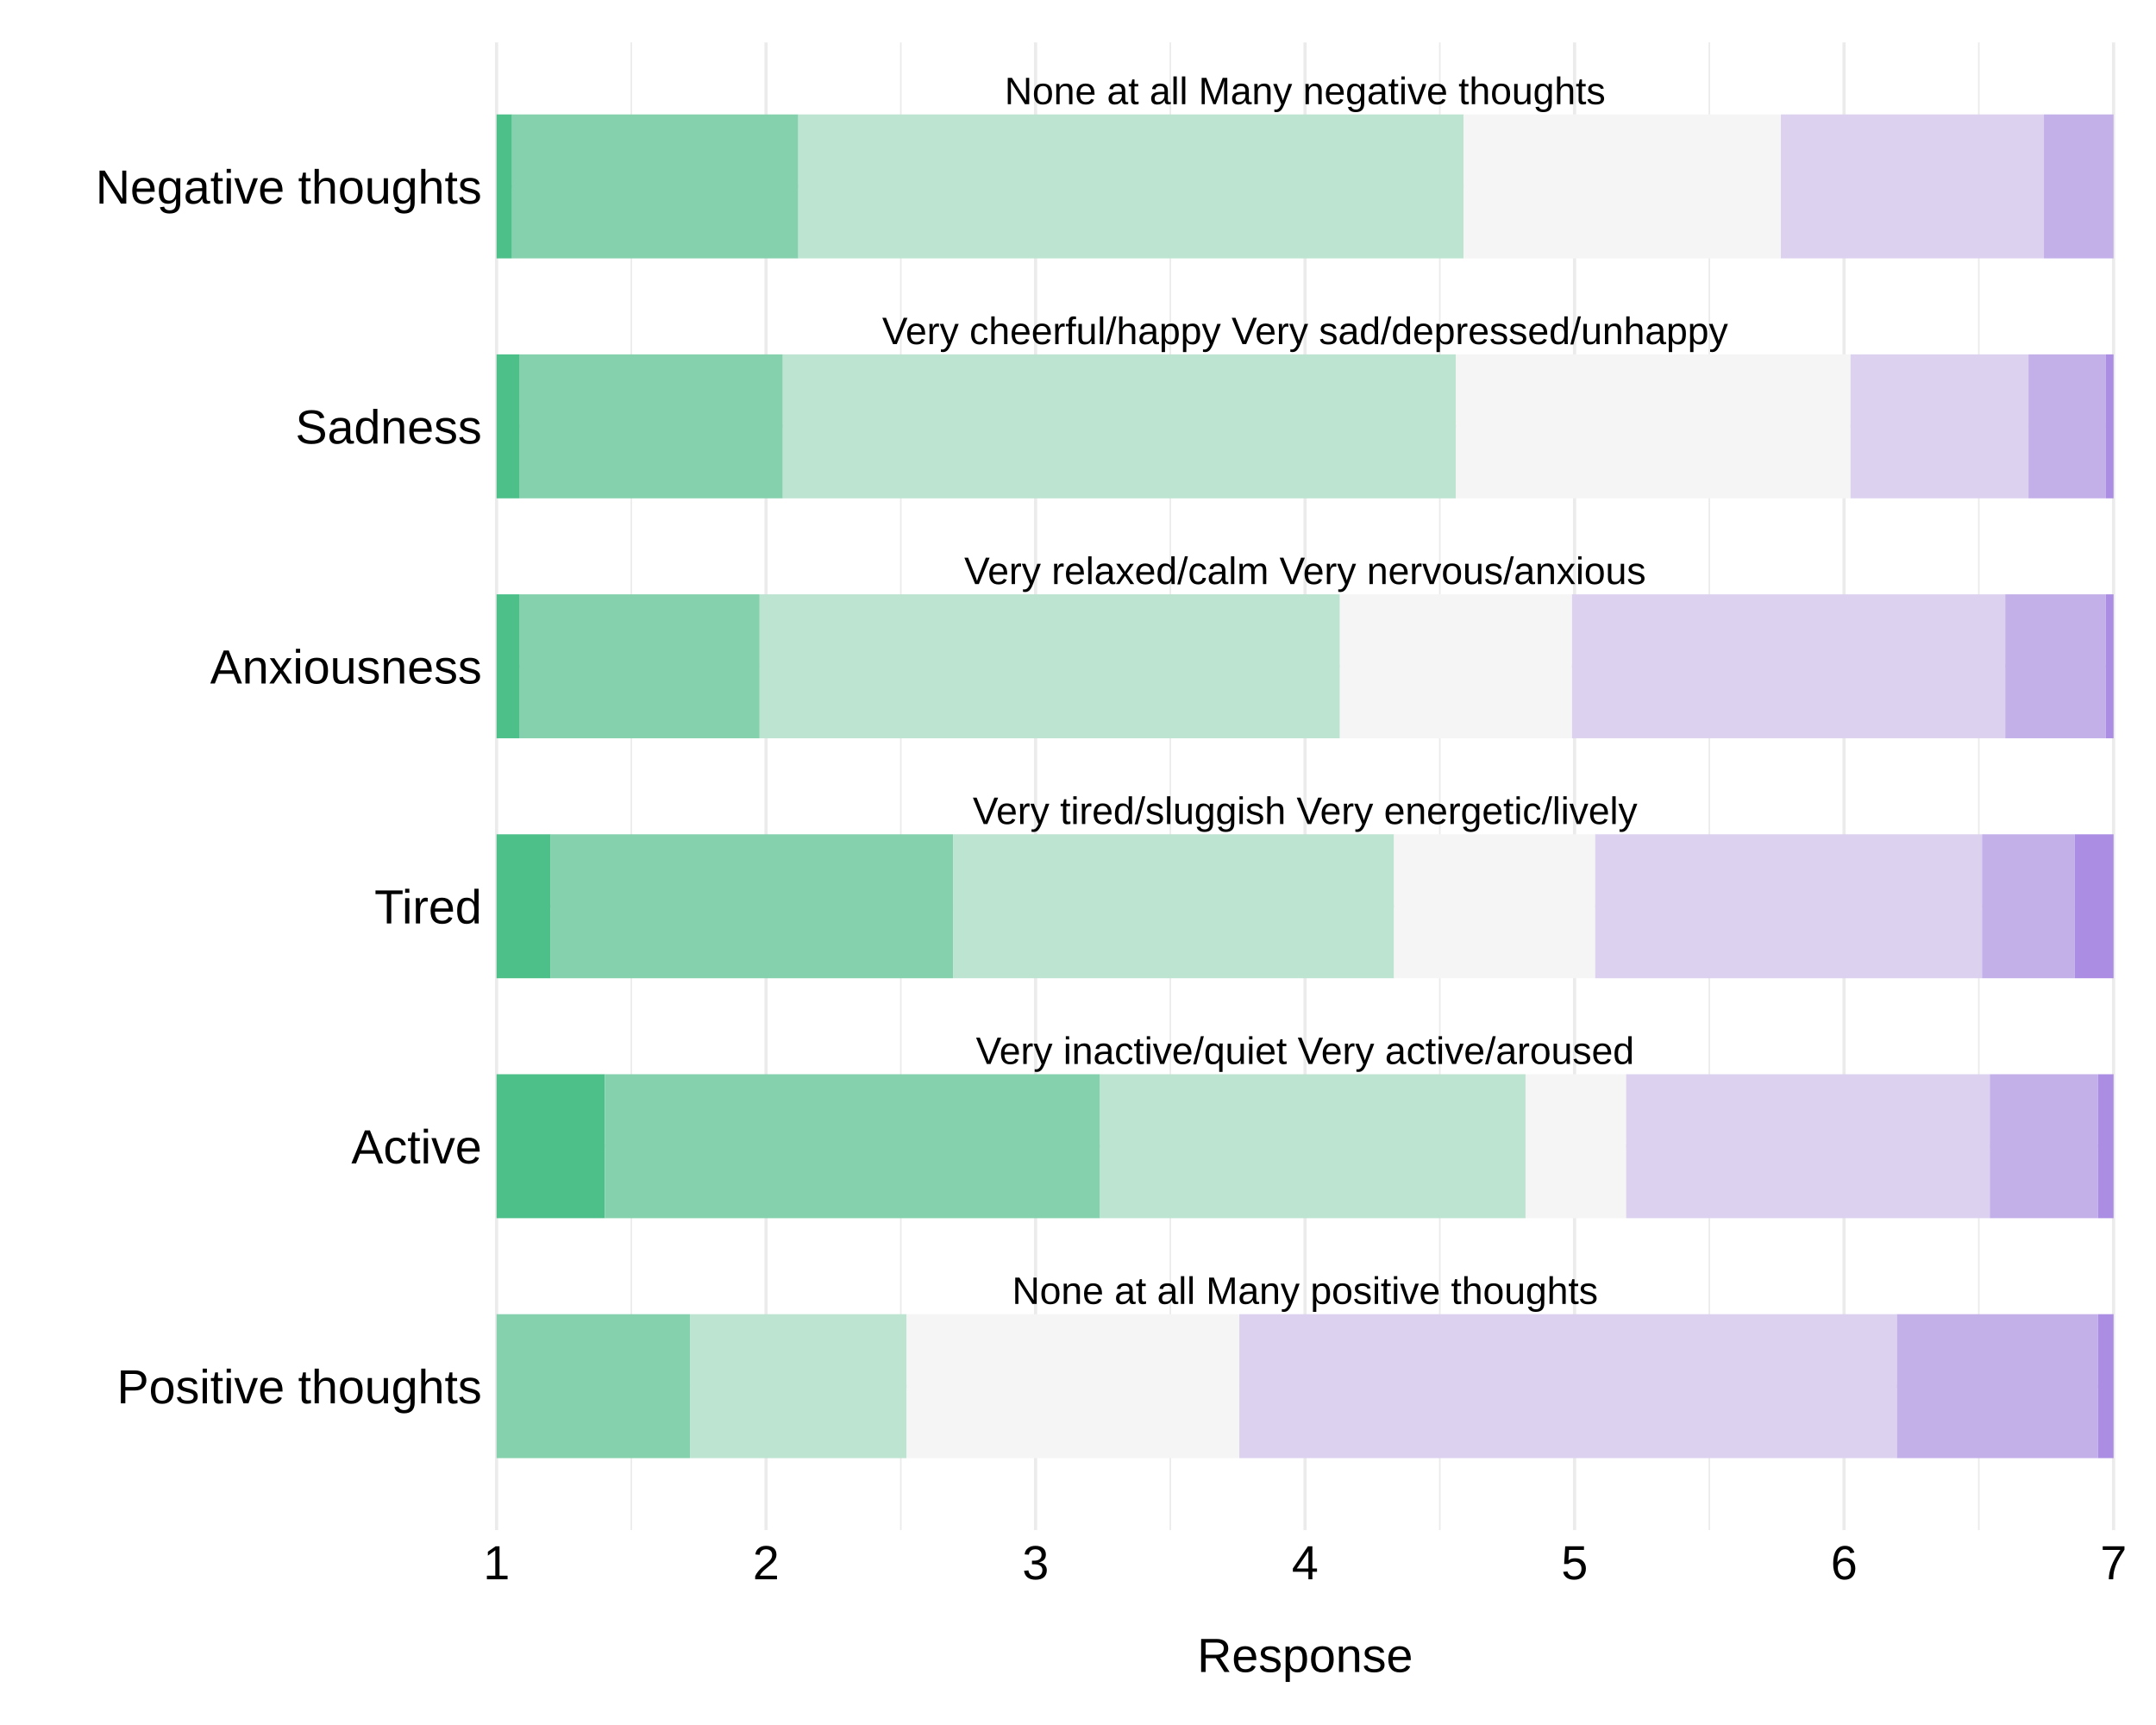
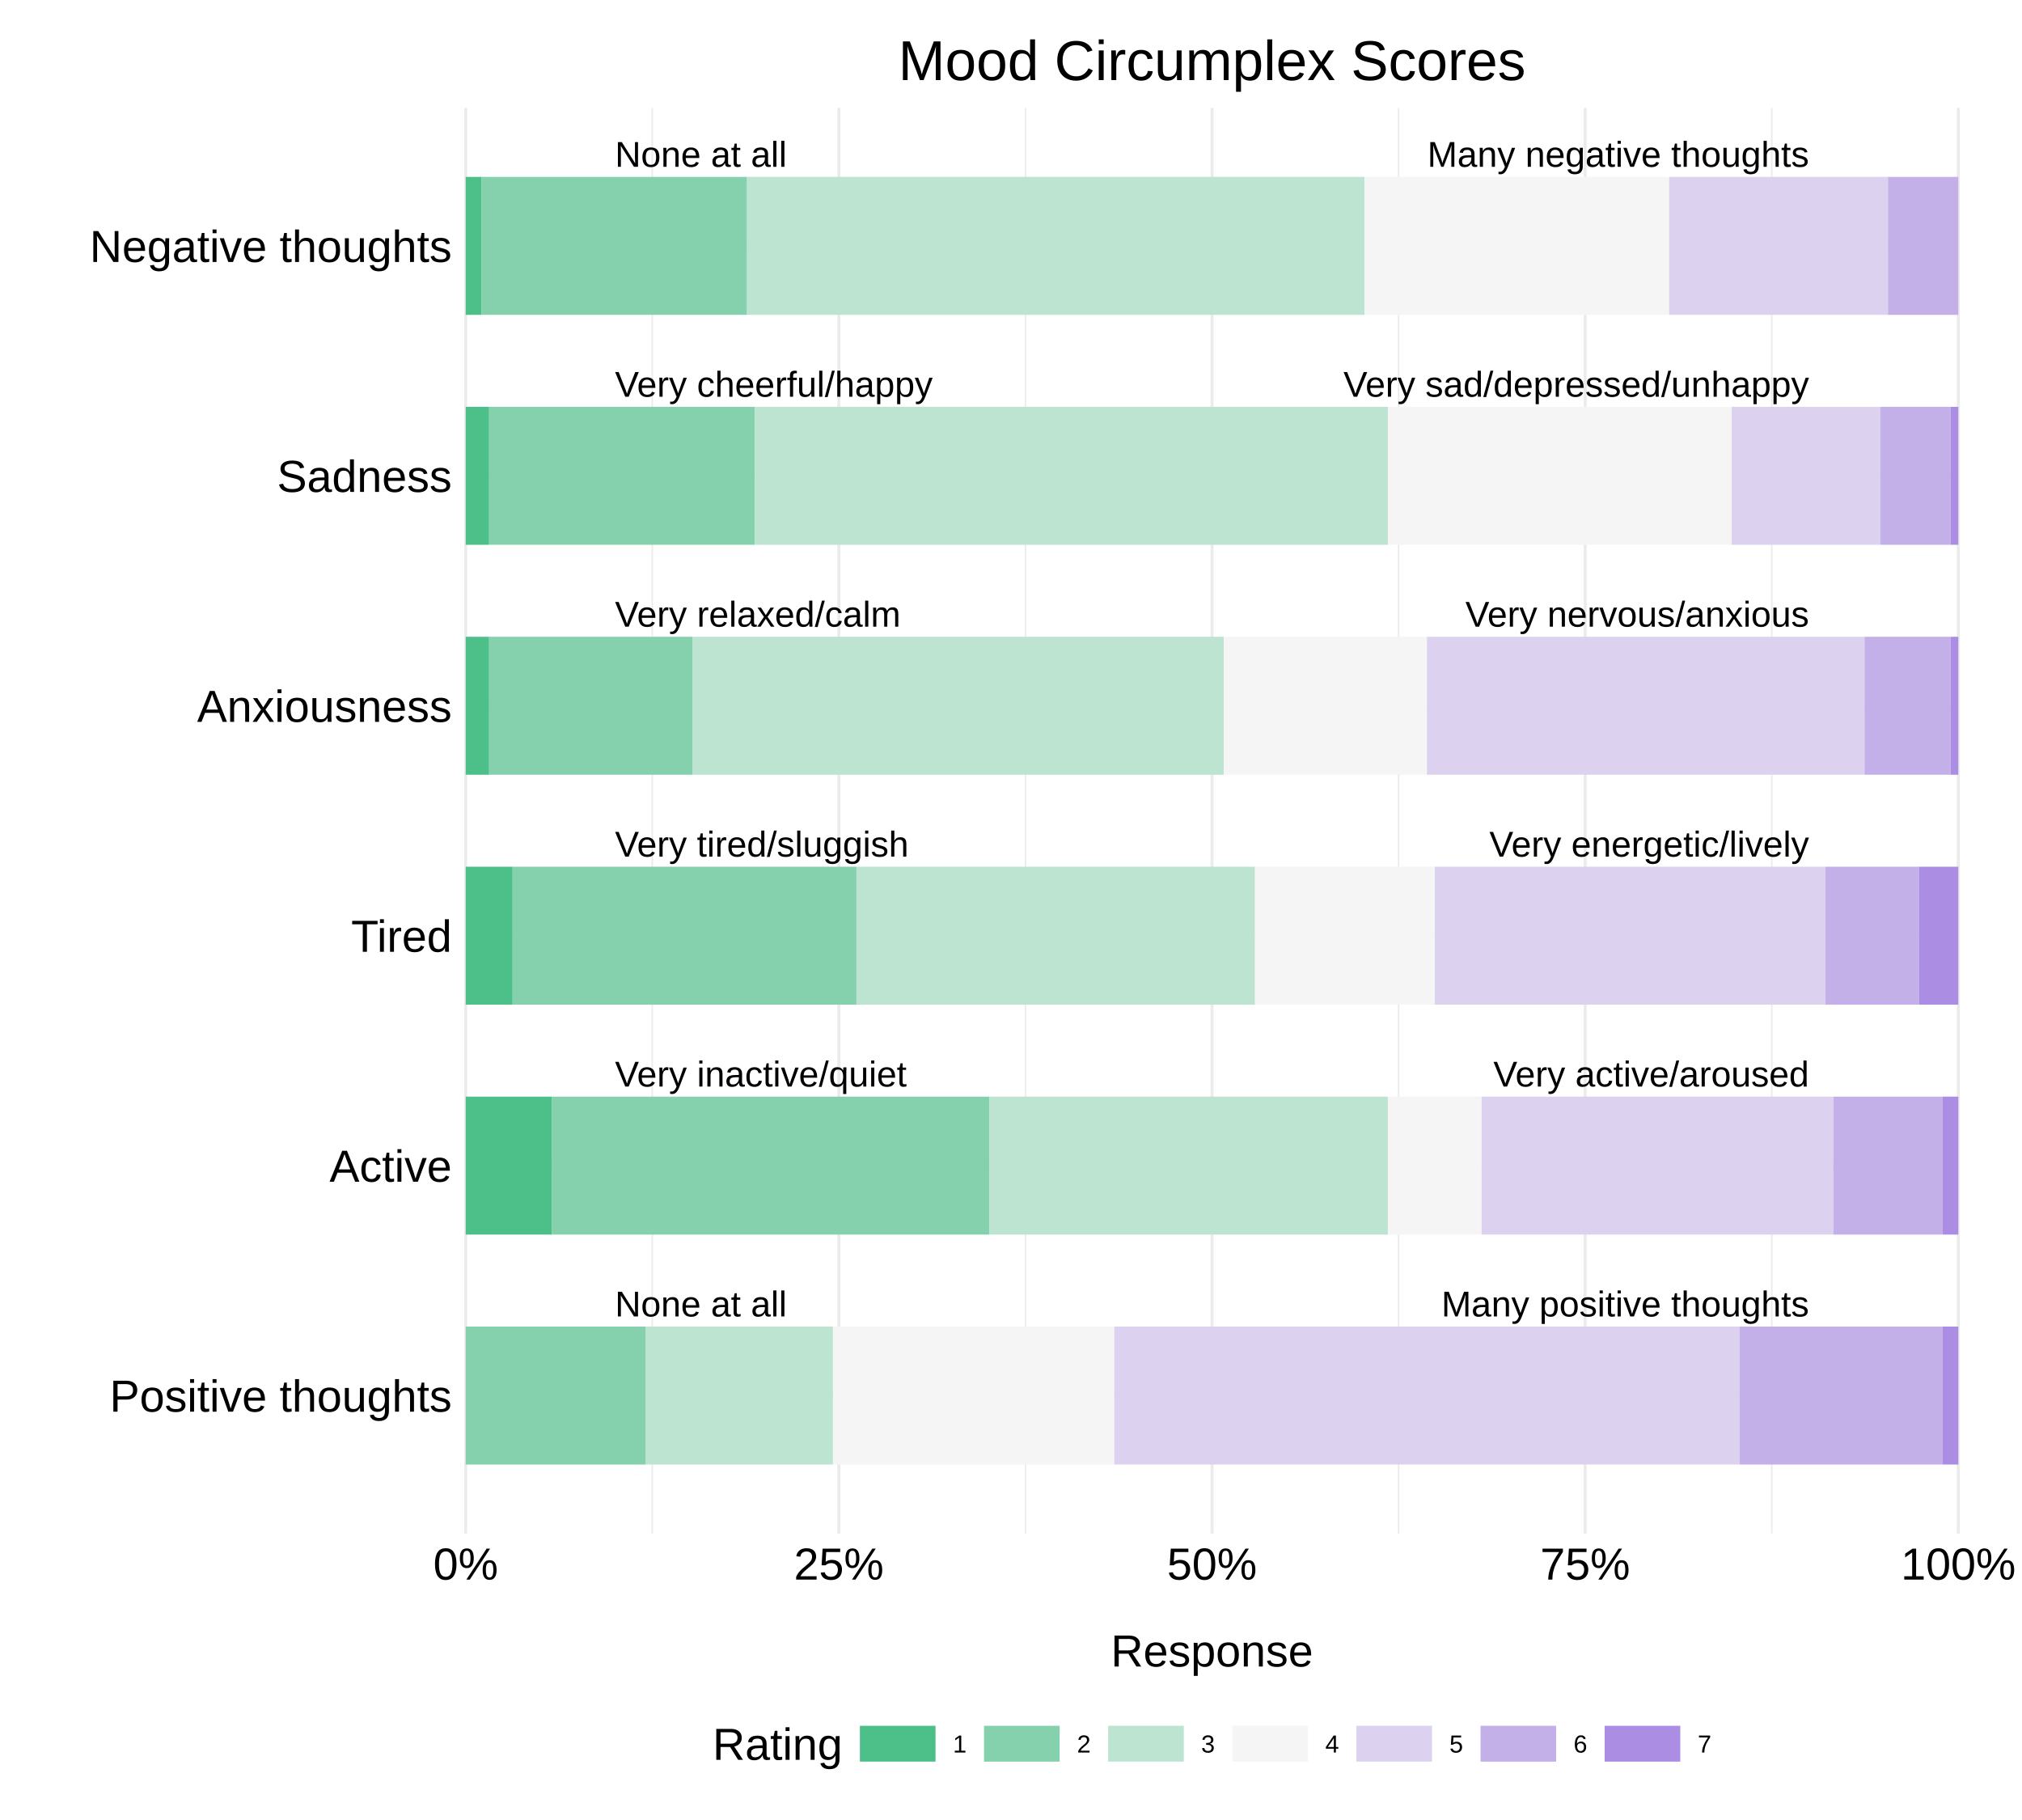
- <svg xmlns="http://www.w3.org/2000/svg" class="svglite" width="720.00pt" height="576.00pt" viewBox="0 0 720.00 576.00">
+ <svg xmlns="http://www.w3.org/2000/svg" class="svglite" width="720.00pt" height="648.00pt" viewBox="0 0 720.00 648.00">
  <defs>
    <style type="text/css">
    .svglite line, .svglite polyline, .svglite polygon, .svglite path, .svglite rect, .svglite circle {
      fill: none;
      stroke: #000000;
      stroke-linecap: round;
      stroke-linejoin: round;
      stroke-miterlimit: 10.00;
    }
    .svglite text {
      white-space: pre;
    }
  </style>
  </defs>
  <rect width="100%" height="100%" style="stroke: none; fill: none;" />
  <defs>
-     <clipPath id="cpMC4wMHw3MjAuMDB8MC4wMHw1NzYuMDA=">
-       <rect x="0.00" y="0.00" width="720.00" height="576.00" />
+     <clipPath id="cpMC4wMHw3MjAuMDB8MC4wMHw2NDguMDA=">
+       <rect x="0.00" y="0.00" width="720.00" height="648.00" />
    </clipPath>
  </defs>
-   <g clip-path="url(#cpMC4wMHw3MjAuMDB8MC4wMHw1NzYuMDA=)">
-     <polyline points="210.83,510.93 210.83,14.17 " style="stroke-width: 0.53; stroke: #EBEBEB; stroke-linecap: butt;" />
-     <polyline points="300.83,510.93 300.83,14.17 " style="stroke-width: 0.53; stroke: #EBEBEB; stroke-linecap: butt;" />
-     <polyline points="390.83,510.93 390.83,14.17 " style="stroke-width: 0.53; stroke: #EBEBEB; stroke-linecap: butt;" />
-     <polyline points="480.83,510.93 480.83,14.17 " style="stroke-width: 0.53; stroke: #EBEBEB; stroke-linecap: butt;" />
-     <polyline points="570.83,510.93 570.83,14.17 " style="stroke-width: 0.53; stroke: #EBEBEB; stroke-linecap: butt;" />
-     <polyline points="660.83,510.93 660.83,14.17 " style="stroke-width: 0.53; stroke: #EBEBEB; stroke-linecap: butt;" />
-     <polyline points="165.83,462.86 705.83,462.86 " style="stroke-width: 1.07; stroke: #EBEBEB; stroke-linecap: butt;" />
-     <polyline points="165.83,382.74 705.83,382.74 " style="stroke-width: 1.07; stroke: #EBEBEB; stroke-linecap: butt;" />
-     <polyline points="165.83,302.61 705.83,302.61 " style="stroke-width: 1.07; stroke: #EBEBEB; stroke-linecap: butt;" />
-     <polyline points="165.83,222.49 705.83,222.49 " style="stroke-width: 1.07; stroke: #EBEBEB; stroke-linecap: butt;" />
-     <polyline points="165.83,142.37 705.83,142.37 " style="stroke-width: 1.07; stroke: #EBEBEB; stroke-linecap: butt;" />
-     <polyline points="165.83,62.25 705.83,62.25 " style="stroke-width: 1.07; stroke: #EBEBEB; stroke-linecap: butt;" />
-     <polyline points="165.83,510.93 165.83,14.17 " style="stroke-width: 1.07; stroke: #EBEBEB; stroke-linecap: butt;" />
-     <polyline points="255.83,510.93 255.83,14.17 " style="stroke-width: 1.07; stroke: #EBEBEB; stroke-linecap: butt;" />
-     <polyline points="345.83,510.93 345.83,14.17 " style="stroke-width: 1.07; stroke: #EBEBEB; stroke-linecap: butt;" />
-     <polyline points="435.83,510.93 435.83,14.17 " style="stroke-width: 1.07; stroke: #EBEBEB; stroke-linecap: butt;" />
-     <polyline points="525.83,510.93 525.83,14.17 " style="stroke-width: 1.07; stroke: #EBEBEB; stroke-linecap: butt;" />
-     <polyline points="615.83,510.93 615.83,14.17 " style="stroke-width: 1.07; stroke: #EBEBEB; stroke-linecap: butt;" />
-     <polyline points="705.83,510.93 705.83,14.17 " style="stroke-width: 1.07; stroke: #EBEBEB; stroke-linecap: butt;" />
-     <rect x="165.83" y="438.82" width="64.59" height="48.07" style="stroke-width: 1.07; stroke: none; stroke-linecap: butt; stroke-linejoin: miter; fill: #85D1AD;" />
-     <rect x="230.42" y="438.82" width="72.34" height="48.07" style="stroke-width: 1.07; stroke: none; stroke-linecap: butt; stroke-linejoin: miter; fill: #BDE3D1;" />
-     <rect x="302.77" y="438.82" width="111.10" height="48.07" style="stroke-width: 1.07; stroke: none; stroke-linecap: butt; stroke-linejoin: miter; fill: #F5F5F5;" />
-     <rect x="413.87" y="438.82" width="219.62" height="48.07" style="stroke-width: 1.07; stroke: none; stroke-linecap: butt; stroke-linejoin: miter; fill: #DCD2EF;" />
-     <rect x="633.48" y="438.82" width="67.18" height="48.07" style="stroke-width: 1.07; stroke: none; stroke-linecap: butt; stroke-linejoin: miter; fill: #C3B0E9;" />
-     <rect x="700.66" y="438.82" width="5.17" height="48.07" style="stroke-width: 1.07; stroke: none; stroke-linecap: butt; stroke-linejoin: miter; fill: #AB8EE3;" />
-     <rect x="165.83" y="358.70" width="36.17" height="48.07" style="stroke-width: 1.07; stroke: none; stroke-linecap: butt; stroke-linejoin: miter; fill: #4DC08A;" />
-     <rect x="202.00" y="358.70" width="165.36" height="48.07" style="stroke-width: 1.07; stroke: none; stroke-linecap: butt; stroke-linejoin: miter; fill: #85D1AD;" />
-     <rect x="367.36" y="358.70" width="142.10" height="48.07" style="stroke-width: 1.07; stroke: none; stroke-linecap: butt; stroke-linejoin: miter; fill: #BDE3D1;" />
-     <rect x="509.46" y="358.70" width="33.59" height="48.07" style="stroke-width: 1.07; stroke: none; stroke-linecap: butt; stroke-linejoin: miter; fill: #F5F5F5;" />
-     <rect x="543.05" y="358.70" width="121.43" height="48.07" style="stroke-width: 1.07; stroke: none; stroke-linecap: butt; stroke-linejoin: miter; fill: #DCD2EF;" />
-     <rect x="664.49" y="358.70" width="36.17" height="48.07" style="stroke-width: 1.07; stroke: none; stroke-linecap: butt; stroke-linejoin: miter; fill: #C3B0E9;" />
-     <rect x="700.66" y="358.70" width="5.17" height="48.07" style="stroke-width: 1.07; stroke: none; stroke-linecap: butt; stroke-linejoin: miter; fill: #AB8EE3;" />
-     <rect x="165.83" y="278.58" width="18.09" height="48.07" style="stroke-width: 1.07; stroke: none; stroke-linecap: butt; stroke-linejoin: miter; fill: #4DC08A;" />
-     <rect x="183.92" y="278.58" width="134.35" height="48.07" style="stroke-width: 1.07; stroke: none; stroke-linecap: butt; stroke-linejoin: miter; fill: #85D1AD;" />
-     <rect x="318.27" y="278.58" width="147.27" height="48.07" style="stroke-width: 1.07; stroke: none; stroke-linecap: butt; stroke-linejoin: miter; fill: #BDE3D1;" />
-     <rect x="465.54" y="278.58" width="67.18" height="48.07" style="stroke-width: 1.07; stroke: none; stroke-linecap: butt; stroke-linejoin: miter; fill: #F5F5F5;" />
-     <rect x="532.72" y="278.58" width="129.19" height="48.07" style="stroke-width: 1.07; stroke: none; stroke-linecap: butt; stroke-linejoin: miter; fill: #DCD2EF;" />
-     <rect x="661.90" y="278.58" width="31.00" height="48.07" style="stroke-width: 1.07; stroke: none; stroke-linecap: butt; stroke-linejoin: miter; fill: #C3B0E9;" />
-     <rect x="692.91" y="278.58" width="12.92" height="48.07" style="stroke-width: 1.07; stroke: none; stroke-linecap: butt; stroke-linejoin: miter; fill: #AB8EE3;" />
-     <rect x="165.83" y="198.45" width="7.75" height="48.07" style="stroke-width: 1.07; stroke: none; stroke-linecap: butt; stroke-linejoin: miter; fill: #4DC08A;" />
-     <rect x="173.58" y="198.45" width="80.10" height="48.07" style="stroke-width: 1.07; stroke: none; stroke-linecap: butt; stroke-linejoin: miter; fill: #85D1AD;" />
-     <rect x="253.68" y="198.45" width="193.78" height="48.07" style="stroke-width: 1.07; stroke: none; stroke-linecap: butt; stroke-linejoin: miter; fill: #BDE3D1;" />
-     <rect x="447.46" y="198.45" width="77.51" height="48.07" style="stroke-width: 1.07; stroke: none; stroke-linecap: butt; stroke-linejoin: miter; fill: #F5F5F5;" />
-     <rect x="524.97" y="198.45" width="144.69" height="48.07" style="stroke-width: 1.07; stroke: none; stroke-linecap: butt; stroke-linejoin: miter; fill: #DCD2EF;" />
-     <rect x="669.65" y="198.45" width="33.59" height="48.07" style="stroke-width: 1.07; stroke: none; stroke-linecap: butt; stroke-linejoin: miter; fill: #C3B0E9;" />
-     <rect x="703.24" y="198.45" width="2.58" height="48.07" style="stroke-width: 1.07; stroke: none; stroke-linecap: butt; stroke-linejoin: miter; fill: #AB8EE3;" />
-     <rect x="165.83" y="118.33" width="7.75" height="48.07" style="stroke-width: 1.07; stroke: none; stroke-linecap: butt; stroke-linejoin: miter; fill: #4DC08A;" />
-     <rect x="173.58" y="118.33" width="87.85" height="48.07" style="stroke-width: 1.07; stroke: none; stroke-linecap: butt; stroke-linejoin: miter; fill: #85D1AD;" />
-     <rect x="261.43" y="118.33" width="224.78" height="48.07" style="stroke-width: 1.07; stroke: none; stroke-linecap: butt; stroke-linejoin: miter; fill: #BDE3D1;" />
-     <rect x="486.21" y="118.33" width="131.77" height="48.07" style="stroke-width: 1.07; stroke: none; stroke-linecap: butt; stroke-linejoin: miter; fill: #F5F5F5;" />
-     <rect x="617.98" y="118.33" width="59.43" height="48.07" style="stroke-width: 1.07; stroke: none; stroke-linecap: butt; stroke-linejoin: miter; fill: #DCD2EF;" />
-     <rect x="677.41" y="118.33" width="25.84" height="48.07" style="stroke-width: 1.07; stroke: none; stroke-linecap: butt; stroke-linejoin: miter; fill: #C3B0E9;" />
-     <rect x="703.24" y="118.33" width="2.58" height="48.07" style="stroke-width: 1.07; stroke: none; stroke-linecap: butt; stroke-linejoin: miter; fill: #AB8EE3;" />
-     <rect x="165.83" y="38.21" width="5.17" height="48.07" style="stroke-width: 1.07; stroke: none; stroke-linecap: butt; stroke-linejoin: miter; fill: #4DC08A;" />
-     <rect x="171.00" y="38.21" width="95.60" height="48.07" style="stroke-width: 1.07; stroke: none; stroke-linecap: butt; stroke-linejoin: miter; fill: #85D1AD;" />
-     <rect x="266.59" y="38.21" width="222.20" height="48.07" style="stroke-width: 1.07; stroke: none; stroke-linecap: butt; stroke-linejoin: miter; fill: #BDE3D1;" />
-     <rect x="488.79" y="38.21" width="105.93" height="48.07" style="stroke-width: 1.07; stroke: none; stroke-linecap: butt; stroke-linejoin: miter; fill: #F5F5F5;" />
-     <rect x="594.73" y="38.21" width="87.85" height="48.07" style="stroke-width: 1.07; stroke: none; stroke-linecap: butt; stroke-linejoin: miter; fill: #DCD2EF;" />
-     <rect x="682.57" y="38.21" width="23.25" height="48.07" style="stroke-width: 1.07; stroke: none; stroke-linecap: butt; stroke-linejoin: miter; fill: #C3B0E9;" />
-     <text x="435.83" y="435.40" text-anchor="middle" style="font-size: 12.80px; font-family: &quot;Arial&quot;;" textLength="423.24px" lengthAdjust="spacingAndGlyphs">None at all                                                                 Many positive thoughts</text>
-     <text x="435.83" y="355.28" text-anchor="middle" style="font-size: 12.80px; font-family: &quot;Arial&quot;;" textLength="413.26px" lengthAdjust="spacingAndGlyphs">Very inactive/quiet                                                       Very active/aroused</text>
-     <text x="435.83" y="275.15" text-anchor="middle" style="font-size: 12.80px; font-family: &quot;Arial&quot;;" textLength="418.94px" lengthAdjust="spacingAndGlyphs">Very tired/sluggish                                                        Very energetic/lively</text>
-     <text x="435.83" y="195.03" text-anchor="middle" style="font-size: 12.80px; font-family: &quot;Arial&quot;;" textLength="410.40px" lengthAdjust="spacingAndGlyphs">Very relaxed/calm                                                    Very nervous/anxious</text>
-     <text x="435.83" y="114.91" text-anchor="middle" style="font-size: 12.80px; font-family: &quot;Arial&quot;;" textLength="404.72px" lengthAdjust="spacingAndGlyphs">Very cheerful/happy                                   Very sad/depressed/unhappy</text>
-     <text x="435.83" y="34.79" text-anchor="middle" style="font-size: 12.80px; font-family: &quot;Arial&quot;;" textLength="385.54px" lengthAdjust="spacingAndGlyphs">None at all                                                     Many negative thoughts</text>
-     <text x="160.90" y="468.60" text-anchor="end" style="font-size: 16.00px; font-family: &quot;Arial&quot;;" textLength="121.85px" lengthAdjust="spacingAndGlyphs">Positive thoughts</text>
-     <text x="160.90" y="388.47" text-anchor="end" style="font-size: 16.00px; font-family: &quot;Arial&quot;;" textLength="43.57px" lengthAdjust="spacingAndGlyphs">Active</text>
-     <text x="160.90" y="308.35" text-anchor="end" style="font-size: 16.00px; font-family: &quot;Arial&quot;;" textLength="36.45px" lengthAdjust="spacingAndGlyphs">Tired</text>
-     <text x="160.90" y="228.23" text-anchor="end" style="font-size: 16.00px; font-family: &quot;Arial&quot;;" textLength="90.72px" lengthAdjust="spacingAndGlyphs">Anxiousness</text>
-     <text x="160.90" y="148.11" text-anchor="end" style="font-size: 16.00px; font-family: &quot;Arial&quot;;" textLength="62.27px" lengthAdjust="spacingAndGlyphs">Sadness</text>
-     <text x="160.90" y="67.98" text-anchor="end" style="font-size: 16.00px; font-family: &quot;Arial&quot;;" textLength="128.97px" lengthAdjust="spacingAndGlyphs">Negative thoughts</text>
-     <text x="165.83" y="527.34" text-anchor="middle" style="font-size: 16.00px; font-family: &quot;Arial&quot;;" textLength="8.90px" lengthAdjust="spacingAndGlyphs">1</text>
-     <text x="255.83" y="527.34" text-anchor="middle" style="font-size: 16.00px; font-family: &quot;Arial&quot;;" textLength="8.90px" lengthAdjust="spacingAndGlyphs">2</text>
-     <text x="345.83" y="527.34" text-anchor="middle" style="font-size: 16.00px; font-family: &quot;Arial&quot;;" textLength="8.90px" lengthAdjust="spacingAndGlyphs">3</text>
-     <text x="435.83" y="527.34" text-anchor="middle" style="font-size: 16.00px; font-family: &quot;Arial&quot;;" textLength="8.90px" lengthAdjust="spacingAndGlyphs">4</text>
-     <text x="525.83" y="527.34" text-anchor="middle" style="font-size: 16.00px; font-family: &quot;Arial&quot;;" textLength="8.90px" lengthAdjust="spacingAndGlyphs">5</text>
-     <text x="615.83" y="527.34" text-anchor="middle" style="font-size: 16.00px; font-family: &quot;Arial&quot;;" textLength="8.90px" lengthAdjust="spacingAndGlyphs">6</text>
-     <text x="705.83" y="527.34" text-anchor="middle" style="font-size: 16.00px; font-family: &quot;Arial&quot;;" textLength="8.90px" lengthAdjust="spacingAndGlyphs">7</text>
-     <text x="435.83" y="558.29" text-anchor="middle" style="font-size: 16.00px; font-family: &quot;Arial&quot;;" textLength="72.05px" lengthAdjust="spacingAndGlyphs">Response</text>
+   <g clip-path="url(#cpMC4wMHw3MjAuMDB8MC4wMHw2NDguMDA=)">
+     <polyline points="232.27,546.00 232.27,38.42 " style="stroke-width: 0.53; stroke: #EBEBEB; stroke-linecap: butt;" />
+     <polyline points="365.14,546.00 365.14,38.42 " style="stroke-width: 0.53; stroke: #EBEBEB; stroke-linecap: butt;" />
+     <polyline points="498.01,546.00 498.01,38.42 " style="stroke-width: 0.53; stroke: #EBEBEB; stroke-linecap: butt;" />
+     <polyline points="630.89,546.00 630.89,38.42 " style="stroke-width: 0.53; stroke: #EBEBEB; stroke-linecap: butt;" />
+     <polyline points="165.83,496.88 697.32,496.88 " style="stroke-width: 1.07; stroke: #EBEBEB; stroke-linecap: butt;" />
+     <polyline points="165.83,415.01 697.32,415.01 " style="stroke-width: 1.07; stroke: #EBEBEB; stroke-linecap: butt;" />
+     <polyline points="165.83,333.15 697.32,333.15 " style="stroke-width: 1.07; stroke: #EBEBEB; stroke-linecap: butt;" />
+     <polyline points="165.83,251.28 697.32,251.28 " style="stroke-width: 1.07; stroke: #EBEBEB; stroke-linecap: butt;" />
+     <polyline points="165.83,169.41 697.32,169.41 " style="stroke-width: 1.07; stroke: #EBEBEB; stroke-linecap: butt;" />
+     <polyline points="165.83,87.54 697.32,87.54 " style="stroke-width: 1.07; stroke: #EBEBEB; stroke-linecap: butt;" />
+     <polyline points="165.83,546.00 165.83,38.42 " style="stroke-width: 1.07; stroke: #EBEBEB; stroke-linecap: butt;" />
+     <polyline points="298.70,546.00 298.70,38.42 " style="stroke-width: 1.07; stroke: #EBEBEB; stroke-linecap: butt;" />
+     <polyline points="431.58,546.00 431.58,38.42 " style="stroke-width: 1.07; stroke: #EBEBEB; stroke-linecap: butt;" />
+     <polyline points="564.45,546.00 564.45,38.42 " style="stroke-width: 1.07; stroke: #EBEBEB; stroke-linecap: butt;" />
+     <polyline points="697.32,546.00 697.32,38.42 " style="stroke-width: 1.07; stroke: #EBEBEB; stroke-linecap: butt;" />
+     <rect x="165.83" y="472.32" width="64.00" height="49.12" style="stroke-width: 1.07; stroke: none; stroke-linecap: butt; stroke-linejoin: miter; fill: #85D1AD;" />
+     <rect x="229.83" y="472.32" width="66.78" height="49.12" style="stroke-width: 1.07; stroke: none; stroke-linecap: butt; stroke-linejoin: miter; fill: #BDE3D1;" />
+     <rect x="296.62" y="472.32" width="100.18" height="49.12" style="stroke-width: 1.07; stroke: none; stroke-linecap: butt; stroke-linejoin: miter; fill: #F5F5F5;" />
+     <rect x="396.79" y="472.32" width="222.61" height="49.12" style="stroke-width: 1.07; stroke: none; stroke-linecap: butt; stroke-linejoin: miter; fill: #DCD2EF;" />
+     <rect x="619.41" y="472.32" width="72.35" height="49.12" style="stroke-width: 1.07; stroke: none; stroke-linecap: butt; stroke-linejoin: miter; fill: #C3B0E9;" />
+     <rect x="691.76" y="472.32" width="5.57" height="49.12" style="stroke-width: 1.07; stroke: none; stroke-linecap: butt; stroke-linejoin: miter; fill: #AB8EE3;" />
+     <rect x="165.83" y="390.45" width="30.61" height="49.12" style="stroke-width: 1.07; stroke: none; stroke-linecap: butt; stroke-linejoin: miter; fill: #4DC08A;" />
+     <rect x="196.44" y="390.45" width="155.83" height="49.12" style="stroke-width: 1.07; stroke: none; stroke-linecap: butt; stroke-linejoin: miter; fill: #85D1AD;" />
+     <rect x="352.27" y="390.45" width="141.92" height="49.12" style="stroke-width: 1.07; stroke: none; stroke-linecap: butt; stroke-linejoin: miter; fill: #BDE3D1;" />
+     <rect x="494.19" y="390.45" width="33.39" height="49.12" style="stroke-width: 1.07; stroke: none; stroke-linecap: butt; stroke-linejoin: miter; fill: #F5F5F5;" />
+     <rect x="527.58" y="390.45" width="125.22" height="49.12" style="stroke-width: 1.07; stroke: none; stroke-linecap: butt; stroke-linejoin: miter; fill: #DCD2EF;" />
+     <rect x="652.80" y="390.45" width="38.96" height="49.12" style="stroke-width: 1.07; stroke: none; stroke-linecap: butt; stroke-linejoin: miter; fill: #C3B0E9;" />
+     <rect x="691.76" y="390.45" width="5.57" height="49.12" style="stroke-width: 1.07; stroke: none; stroke-linecap: butt; stroke-linejoin: miter; fill: #AB8EE3;" />
+     <rect x="165.83" y="308.59" width="16.70" height="49.12" style="stroke-width: 1.07; stroke: none; stroke-linecap: butt; stroke-linejoin: miter; fill: #4DC08A;" />
+     <rect x="182.53" y="308.59" width="122.44" height="49.12" style="stroke-width: 1.07; stroke: none; stroke-linecap: butt; stroke-linejoin: miter; fill: #85D1AD;" />
+     <rect x="304.96" y="308.59" width="141.92" height="49.12" style="stroke-width: 1.07; stroke: none; stroke-linecap: butt; stroke-linejoin: miter; fill: #BDE3D1;" />
+     <rect x="446.88" y="308.59" width="64.00" height="49.12" style="stroke-width: 1.07; stroke: none; stroke-linecap: butt; stroke-linejoin: miter; fill: #F5F5F5;" />
+     <rect x="510.88" y="308.59" width="139.13" height="49.12" style="stroke-width: 1.07; stroke: none; stroke-linecap: butt; stroke-linejoin: miter; fill: #DCD2EF;" />
+     <rect x="650.02" y="308.59" width="33.39" height="49.12" style="stroke-width: 1.07; stroke: none; stroke-linecap: butt; stroke-linejoin: miter; fill: #C3B0E9;" />
+     <rect x="683.41" y="308.59" width="13.91" height="49.12" style="stroke-width: 1.07; stroke: none; stroke-linecap: butt; stroke-linejoin: miter; fill: #AB8EE3;" />
+     <rect x="165.83" y="226.72" width="8.35" height="49.12" style="stroke-width: 1.07; stroke: none; stroke-linecap: butt; stroke-linejoin: miter; fill: #4DC08A;" />
+     <rect x="174.18" y="226.72" width="72.35" height="49.12" style="stroke-width: 1.07; stroke: none; stroke-linecap: butt; stroke-linejoin: miter; fill: #85D1AD;" />
+     <rect x="246.53" y="226.72" width="189.22" height="49.12" style="stroke-width: 1.07; stroke: none; stroke-linecap: butt; stroke-linejoin: miter; fill: #BDE3D1;" />
+     <rect x="435.75" y="226.72" width="72.35" height="49.12" style="stroke-width: 1.07; stroke: none; stroke-linecap: butt; stroke-linejoin: miter; fill: #F5F5F5;" />
+     <rect x="508.10" y="226.72" width="155.83" height="49.12" style="stroke-width: 1.07; stroke: none; stroke-linecap: butt; stroke-linejoin: miter; fill: #DCD2EF;" />
+     <rect x="663.93" y="226.72" width="30.61" height="49.12" style="stroke-width: 1.07; stroke: none; stroke-linecap: butt; stroke-linejoin: miter; fill: #C3B0E9;" />
+     <rect x="694.54" y="226.72" width="2.78" height="49.12" style="stroke-width: 1.07; stroke: none; stroke-linecap: butt; stroke-linejoin: miter; fill: #AB8EE3;" />
+     <rect x="165.83" y="144.85" width="8.35" height="49.12" style="stroke-width: 1.07; stroke: none; stroke-linecap: butt; stroke-linejoin: miter; fill: #4DC08A;" />
+     <rect x="174.18" y="144.85" width="94.61" height="49.12" style="stroke-width: 1.07; stroke: none; stroke-linecap: butt; stroke-linejoin: miter; fill: #85D1AD;" />
+     <rect x="268.79" y="144.85" width="225.40" height="49.12" style="stroke-width: 1.07; stroke: none; stroke-linecap: butt; stroke-linejoin: miter; fill: #BDE3D1;" />
+     <rect x="494.19" y="144.85" width="122.44" height="49.12" style="stroke-width: 1.07; stroke: none; stroke-linecap: butt; stroke-linejoin: miter; fill: #F5F5F5;" />
+     <rect x="616.62" y="144.85" width="52.87" height="49.12" style="stroke-width: 1.07; stroke: none; stroke-linecap: butt; stroke-linejoin: miter; fill: #DCD2EF;" />
+     <rect x="669.50" y="144.85" width="25.04" height="49.12" style="stroke-width: 1.07; stroke: none; stroke-linecap: butt; stroke-linejoin: miter; fill: #C3B0E9;" />
+     <rect x="694.54" y="144.85" width="2.78" height="49.12" style="stroke-width: 1.07; stroke: none; stroke-linecap: butt; stroke-linejoin: miter; fill: #AB8EE3;" />
+     <rect x="165.83" y="62.98" width="5.57" height="49.12" style="stroke-width: 1.07; stroke: none; stroke-linecap: butt; stroke-linejoin: miter; fill: #4DC08A;" />
+     <rect x="171.40" y="62.98" width="94.61" height="49.12" style="stroke-width: 1.07; stroke: none; stroke-linecap: butt; stroke-linejoin: miter; fill: #85D1AD;" />
+     <rect x="266.01" y="62.98" width="219.83" height="49.12" style="stroke-width: 1.07; stroke: none; stroke-linecap: butt; stroke-linejoin: miter; fill: #BDE3D1;" />
+     <rect x="485.84" y="62.98" width="108.52" height="49.12" style="stroke-width: 1.07; stroke: none; stroke-linecap: butt; stroke-linejoin: miter; fill: #F5F5F5;" />
+     <rect x="594.36" y="62.98" width="77.92" height="49.12" style="stroke-width: 1.07; stroke: none; stroke-linecap: butt; stroke-linejoin: miter; fill: #DCD2EF;" />
+     <rect x="672.28" y="62.98" width="25.04" height="49.12" style="stroke-width: 1.07; stroke: none; stroke-linecap: butt; stroke-linejoin: miter; fill: #C3B0E9;" />
+     <text x="218.98" y="468.72" style="font-size: 12.80px; font-family: &quot;Arial&quot;;" textLength="61.17px" lengthAdjust="spacingAndGlyphs">None at all</text>
+     <text x="218.98" y="386.86" style="font-size: 12.80px; font-family: &quot;Arial&quot;;" textLength="104.55px" lengthAdjust="spacingAndGlyphs">Very inactive/quiet</text>
+     <text x="218.98" y="304.99" style="font-size: 12.80px; font-family: &quot;Arial&quot;;" textLength="105.26px" lengthAdjust="spacingAndGlyphs">Very tired/sluggish</text>
+     <text x="218.98" y="223.12" style="font-size: 12.80px; font-family: &quot;Arial&quot;;" textLength="102.41px" lengthAdjust="spacingAndGlyphs">Very relaxed/calm</text>
+     <text x="218.98" y="141.25" style="font-size: 12.80px; font-family: &quot;Arial&quot;;" textLength="113.80px" lengthAdjust="spacingAndGlyphs">Very cheerful/happy</text>
+     <text x="218.98" y="59.39" style="font-size: 12.80px; font-family: &quot;Arial&quot;;" textLength="61.17px" lengthAdjust="spacingAndGlyphs">None at all</text>
+     <text x="644.17" y="468.72" text-anchor="end" style="font-size: 12.80px; font-family: &quot;Arial&quot;;" textLength="130.87px" lengthAdjust="spacingAndGlyphs">Many positive thoughts</text>
+     <text x="644.17" y="386.86" text-anchor="end" style="font-size: 12.80px; font-family: &quot;Arial&quot;;" textLength="113.08px" lengthAdjust="spacingAndGlyphs">Very active/aroused</text>
+     <text x="644.17" y="304.99" text-anchor="end" style="font-size: 12.80px; font-family: &quot;Arial&quot;;" textLength="114.50px" lengthAdjust="spacingAndGlyphs">Very energetic/lively</text>
+     <text x="644.17" y="223.12" text-anchor="end" style="font-size: 12.80px; font-family: &quot;Arial&quot;;" textLength="123.04px" lengthAdjust="spacingAndGlyphs">Very nervous/anxious</text>
+     <text x="644.17" y="141.25" text-anchor="end" style="font-size: 12.80px; font-family: &quot;Arial&quot;;" textLength="166.44px" lengthAdjust="spacingAndGlyphs">Very sad/depressed/unhappy</text>
+     <text x="644.17" y="59.39" text-anchor="end" style="font-size: 12.80px; font-family: &quot;Arial&quot;;" textLength="135.86px" lengthAdjust="spacingAndGlyphs">Many negative thoughts</text>
+     <text x="160.90" y="502.62" text-anchor="end" style="font-size: 16.00px; font-family: &quot;Arial&quot;;" textLength="121.85px" lengthAdjust="spacingAndGlyphs">Positive thoughts</text>
+     <text x="160.90" y="420.75" text-anchor="end" style="font-size: 16.00px; font-family: &quot;Arial&quot;;" textLength="43.57px" lengthAdjust="spacingAndGlyphs">Active</text>
+     <text x="160.90" y="338.88" text-anchor="end" style="font-size: 16.00px; font-family: &quot;Arial&quot;;" textLength="36.45px" lengthAdjust="spacingAndGlyphs">Tired</text>
+     <text x="160.90" y="257.02" text-anchor="end" style="font-size: 16.00px; font-family: &quot;Arial&quot;;" textLength="90.72px" lengthAdjust="spacingAndGlyphs">Anxiousness</text>
+     <text x="160.90" y="175.15" text-anchor="end" style="font-size: 16.00px; font-family: &quot;Arial&quot;;" textLength="62.27px" lengthAdjust="spacingAndGlyphs">Sadness</text>
+     <text x="160.90" y="93.28" text-anchor="end" style="font-size: 16.00px; font-family: &quot;Arial&quot;;" textLength="128.97px" lengthAdjust="spacingAndGlyphs">Negative thoughts</text>
+     <text x="165.83" y="562.41" text-anchor="middle" style="font-size: 16.00px; font-family: &quot;Arial&quot;;" textLength="23.13px" lengthAdjust="spacingAndGlyphs">0%</text>
+     <text x="298.70" y="562.41" text-anchor="middle" style="font-size: 16.00px; font-family: &quot;Arial&quot;;" textLength="32.03px" lengthAdjust="spacingAndGlyphs">25%</text>
+     <text x="431.58" y="562.41" text-anchor="middle" style="font-size: 16.00px; font-family: &quot;Arial&quot;;" textLength="32.03px" lengthAdjust="spacingAndGlyphs">50%</text>
+     <text x="564.45" y="562.41" text-anchor="middle" style="font-size: 16.00px; font-family: &quot;Arial&quot;;" textLength="32.03px" lengthAdjust="spacingAndGlyphs">75%</text>
+     <text x="697.32" y="562.41" text-anchor="middle" style="font-size: 16.00px; font-family: &quot;Arial&quot;;" textLength="40.92px" lengthAdjust="spacingAndGlyphs">100%</text>
+     <text x="431.58" y="593.36" text-anchor="middle" style="font-size: 16.00px; font-family: &quot;Arial&quot;;" textLength="72.05px" lengthAdjust="spacingAndGlyphs">Response</text>
+     <text x="253.75" y="626.58" style="font-size: 16.00px; font-family: &quot;Arial&quot;;" textLength="46.25px" lengthAdjust="spacingAndGlyphs">Rating</text>
+     <rect x="306.19" y="614.46" width="26.93" height="12.76" style="stroke-width: 1.07; stroke: none; stroke-linecap: butt; stroke-linejoin: miter; fill: #4DC08A;" />
+     <rect x="350.39" y="614.46" width="26.93" height="12.76" style="stroke-width: 1.07; stroke: none; stroke-linecap: butt; stroke-linejoin: miter; fill: #85D1AD;" />
+     <rect x="394.59" y="614.46" width="26.93" height="12.76" style="stroke-width: 1.07; stroke: none; stroke-linecap: butt; stroke-linejoin: miter; fill: #BDE3D1;" />
+     <rect x="438.79" y="614.46" width="26.93" height="12.76" style="stroke-width: 1.07; stroke: none; stroke-linecap: butt; stroke-linejoin: miter; fill: #F5F5F5;" />
+     <rect x="482.99" y="614.46" width="26.93" height="12.76" style="stroke-width: 1.07; stroke: none; stroke-linecap: butt; stroke-linejoin: miter; fill: #DCD2EF;" />
+     <rect x="527.19" y="614.46" width="26.93" height="12.76" style="stroke-width: 1.07; stroke: none; stroke-linecap: butt; stroke-linejoin: miter; fill: #C3B0E9;" />
+     <rect x="571.39" y="614.46" width="26.93" height="12.76" style="stroke-width: 1.07; stroke: none; stroke-linecap: butt; stroke-linejoin: miter; fill: #AB8EE3;" />
+     <text x="339.30" y="623.99" style="font-size: 8.80px; font-family: &quot;Arial&quot;;" textLength="4.90px" lengthAdjust="spacingAndGlyphs">1</text>
+     <text x="383.50" y="623.99" style="font-size: 8.80px; font-family: &quot;Arial&quot;;" textLength="4.90px" lengthAdjust="spacingAndGlyphs">2</text>
+     <text x="427.71" y="623.99" style="font-size: 8.80px; font-family: &quot;Arial&quot;;" textLength="4.90px" lengthAdjust="spacingAndGlyphs">3</text>
+     <text x="471.91" y="623.99" style="font-size: 8.80px; font-family: &quot;Arial&quot;;" textLength="4.90px" lengthAdjust="spacingAndGlyphs">4</text>
+     <text x="516.11" y="623.99" style="font-size: 8.80px; font-family: &quot;Arial&quot;;" textLength="4.90px" lengthAdjust="spacingAndGlyphs">5</text>
+     <text x="560.31" y="623.99" style="font-size: 8.80px; font-family: &quot;Arial&quot;;" textLength="4.90px" lengthAdjust="spacingAndGlyphs">6</text>
+     <text x="604.51" y="623.99" style="font-size: 8.80px; font-family: &quot;Arial&quot;;" textLength="4.90px" lengthAdjust="spacingAndGlyphs">7</text>
+     <text x="431.58" y="28.52" text-anchor="middle" style="font-size: 20.00px; font-family: &quot;Arial&quot;;" textLength="223.42px" lengthAdjust="spacingAndGlyphs">Mood Circumplex Scores</text>
  </g>
</svg>
